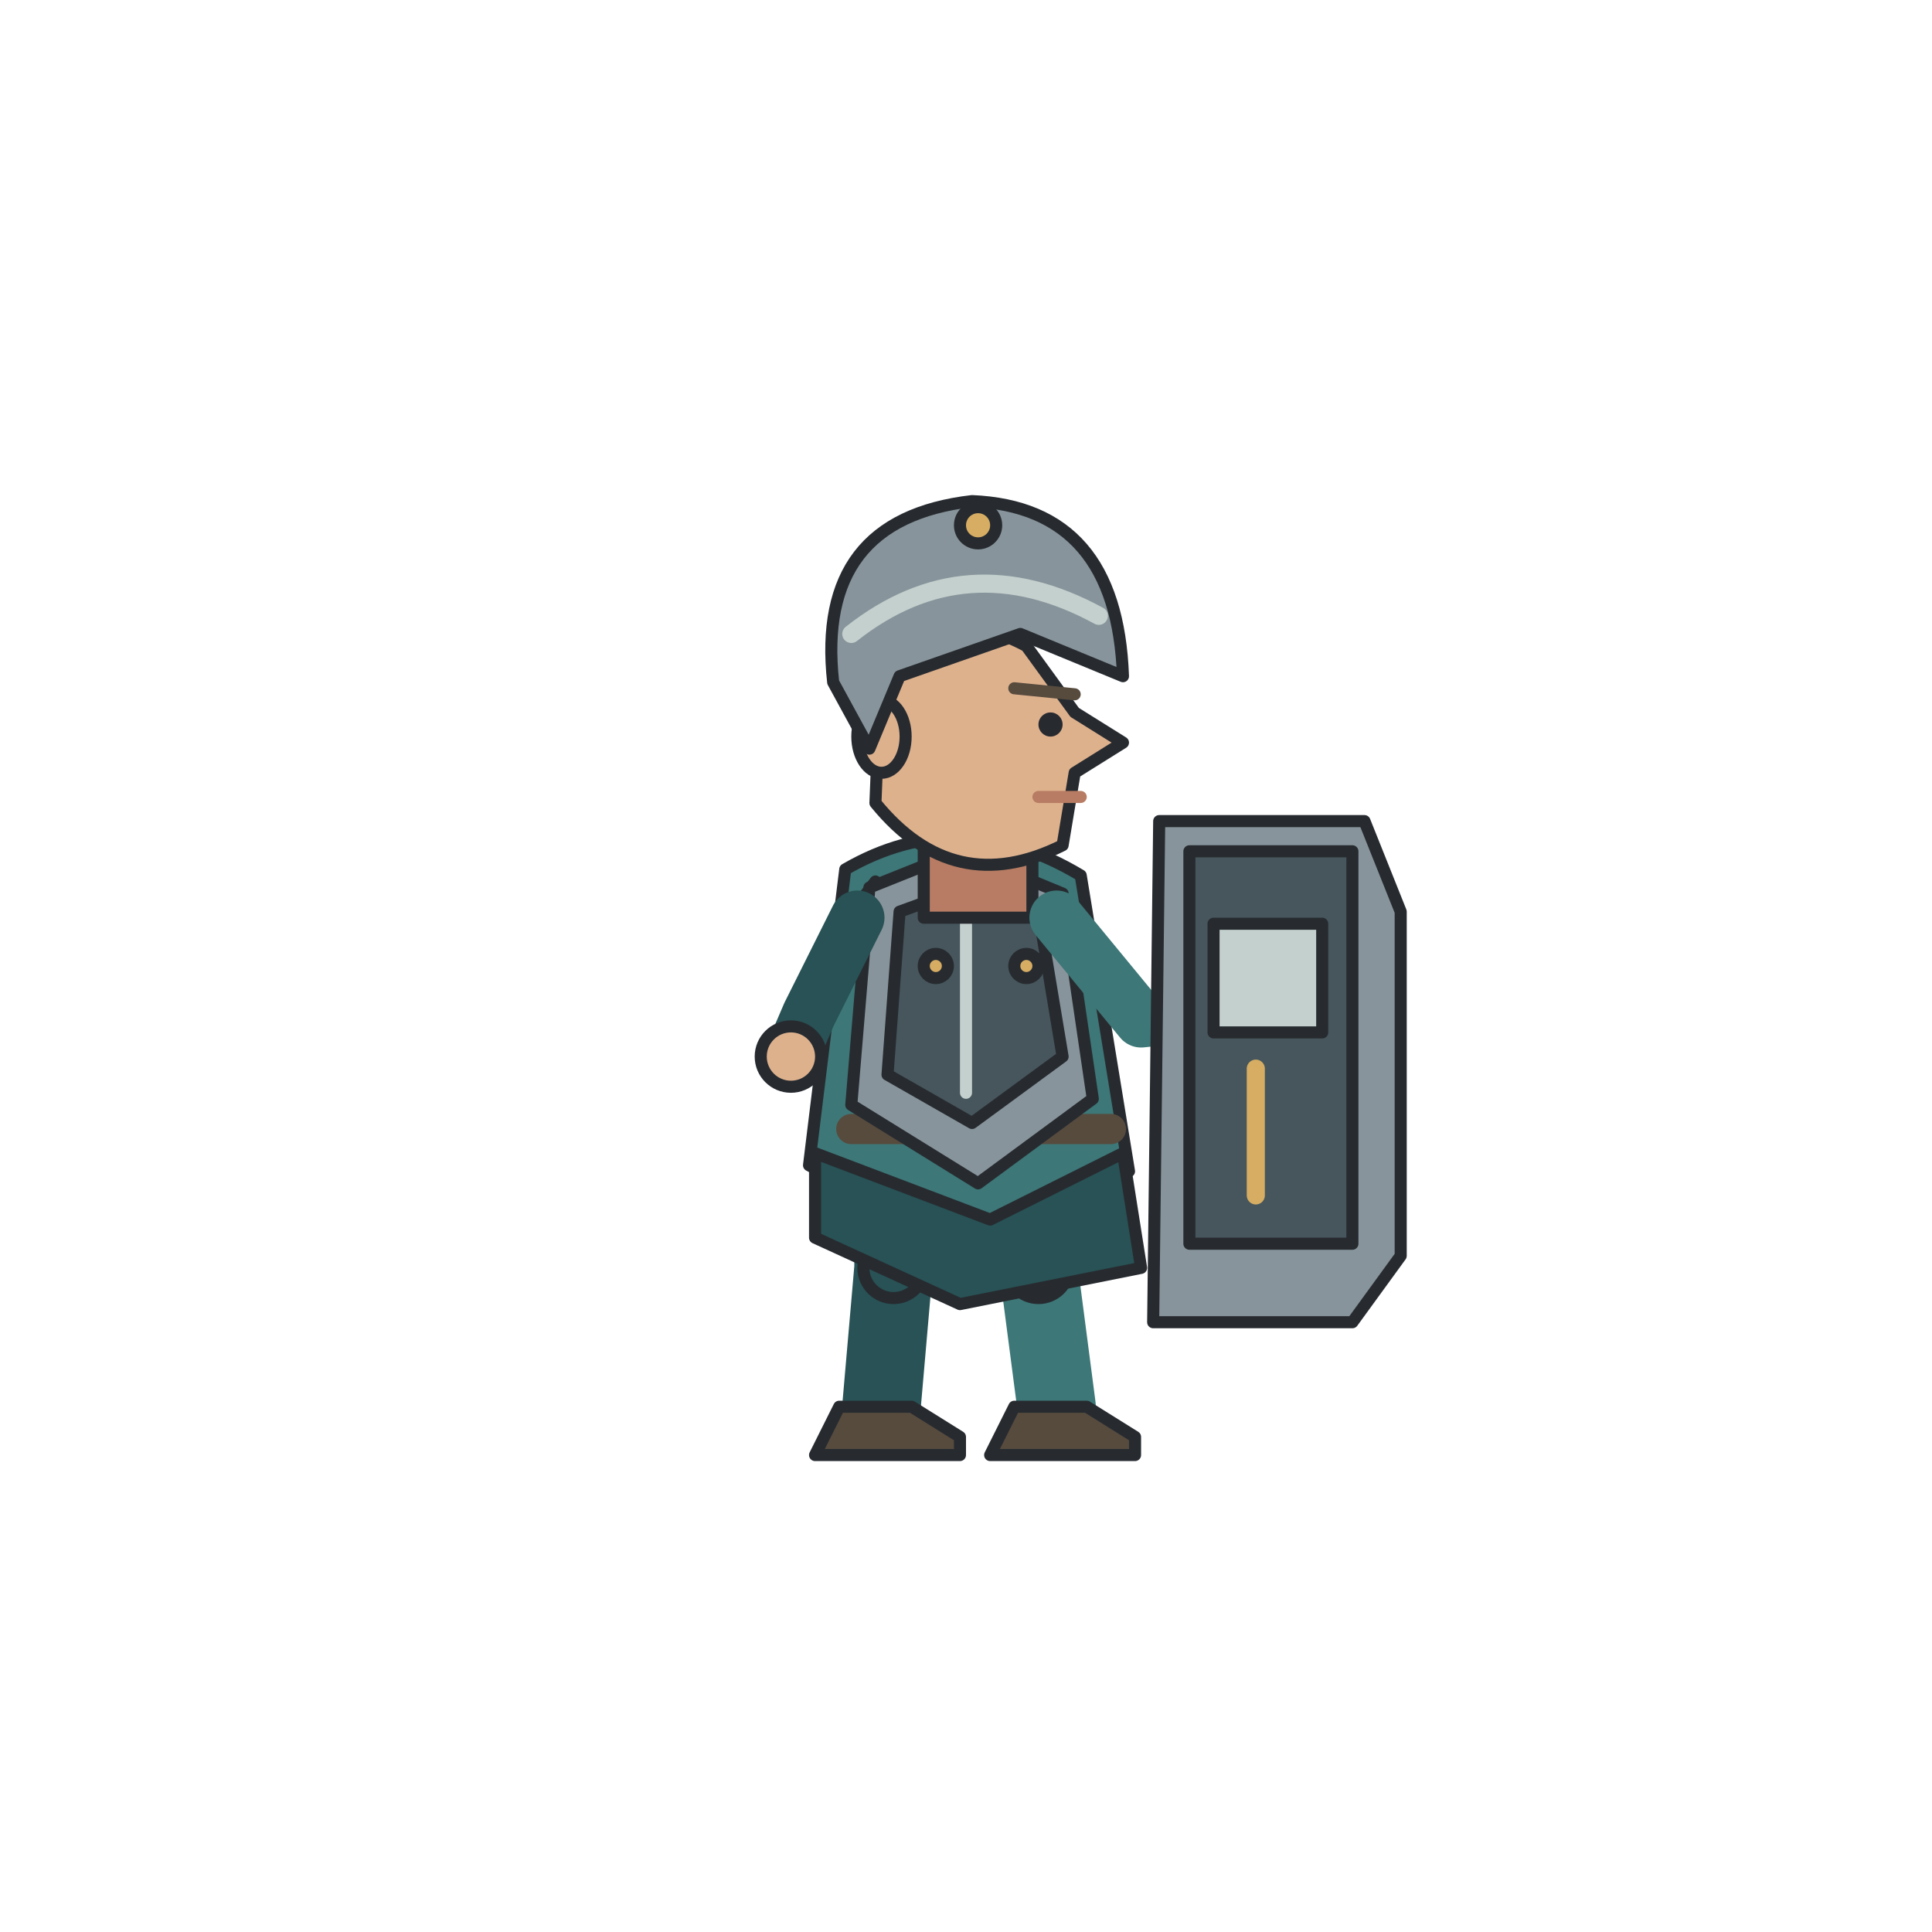
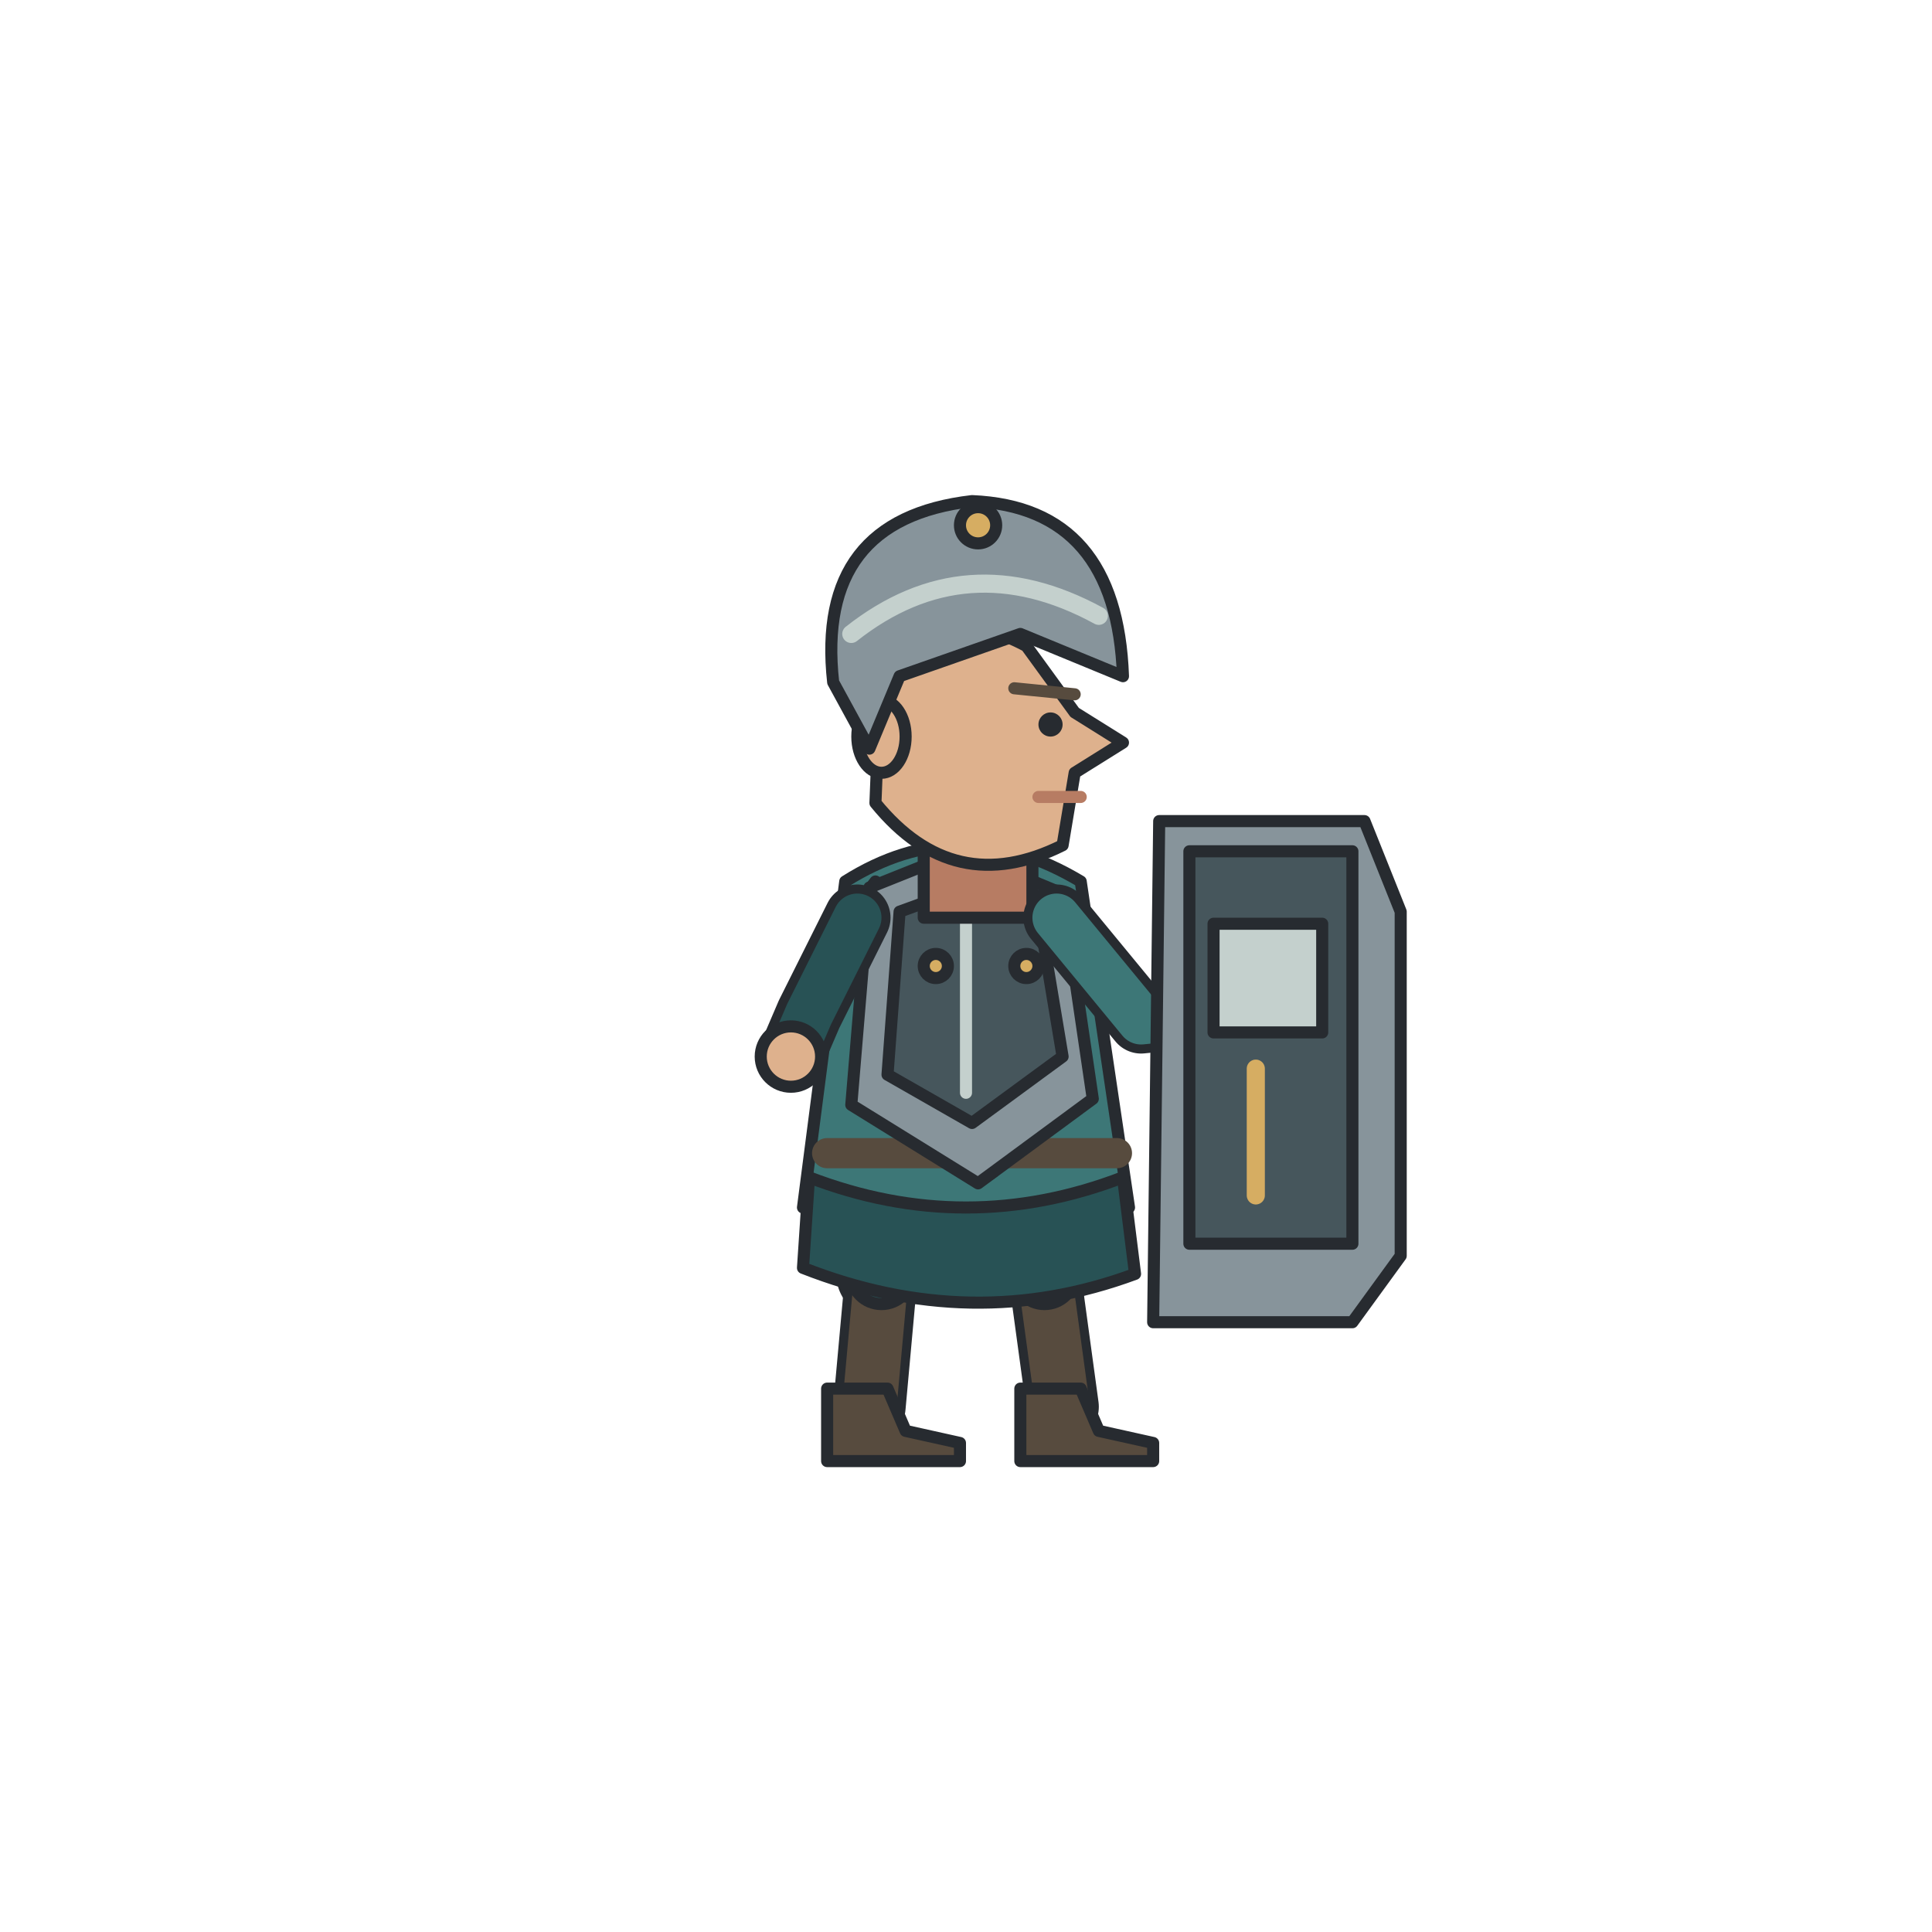
<svg xmlns="http://www.w3.org/2000/svg" width="192" height="192" viewBox="-64 0 320 192">
-   <g transform="scale(1)">
-     <path d="M84 123L84 146 82 169" fill="none" stroke="#285255" stroke-width="13" stroke-linejoin="round" stroke-linecap="round" />
-     <circle cx="84" cy="146" r="5" fill="#285255" stroke="#272b30" stroke-width="2" />
-     <path d="M75 169h12l8 5v3h-24z" fill="#574b3e" stroke="#272b30" stroke-width="2" stroke-linejoin="round" stroke-linecap="round" />
-     <path d="M108 123L108 146 111 169" fill="none" stroke="#3d7777" stroke-width="13" stroke-linejoin="round" stroke-linecap="round" />
-     <circle cx="108" cy="146" r="5" fill="#3d7777" stroke="#272b30" stroke-width="2" />
-     <path d="M104 169h12l8 5v3h-24z" fill="#574b3e" stroke="#272b30" stroke-width="2" stroke-linejoin="round" stroke-linecap="round" />
+   <path d="M87 124L82 147" fill="none" stroke="#272b30" stroke-width="15" stroke-linejoin="round" stroke-linecap="round" />
+   <path d="M87 124L82 147" fill="none" stroke="#285255" stroke-width="12" stroke-linejoin="round" stroke-linecap="round" />
+   <path d="M82 147L80 169" fill="none" stroke="#272b30" stroke-width="12" stroke-linejoin="round" stroke-linecap="round" />
+   <path d="M82 147L80 169" fill="none" stroke="#574b3e" stroke-width="9" stroke-linejoin="round" stroke-linecap="round" />
+   <circle cx="82" cy="147" r="5" fill="#285255" stroke="#272b30" stroke-width="2" />
+   <g transform="translate(80 176) rotate(0 0 0)">
+     <path d="M-7-10h10l3 7 9 2v3H-7z" fill="#574b3e" stroke="#272b30" stroke-width="2" stroke-linejoin="round" stroke-linecap="round" />
+   </g>
+   <path d="M104 124L109 147" fill="none" stroke="#272b30" stroke-width="15" stroke-linejoin="round" stroke-linecap="round" />
+   <path d="M104 124L109 147" fill="none" stroke="#3d7777" stroke-width="12" stroke-linejoin="round" stroke-linecap="round" />
+   <path d="M109 147L112 169" fill="none" stroke="#272b30" stroke-width="12" stroke-linejoin="round" stroke-linecap="round" />
+   <path d="M109 147L112 169" fill="none" stroke="#574b3e" stroke-width="9" stroke-linejoin="round" stroke-linecap="round" />
+   <circle cx="109" cy="147" r="5" fill="#3d7777" stroke="#272b30" stroke-width="2" />
+   <g transform="translate(112 176) rotate(0 0 0)">
+     <path d="M-7-10h10l3 7 9 2v3H-7z" fill="#574b3e" stroke="#272b30" stroke-width="2" stroke-linejoin="round" stroke-linecap="round" />
  </g>
  <g transform="translate(0 0)">
-     <path d="M76 80q19-11 39 1l8 49-23 15-30-16z" fill="#3d7777" stroke="#272b30" stroke-width="2" stroke-linejoin="round" stroke-linecap="round" />
-     <path d="M71 127l29 11 22-11 3 19-30 6-24-11z" fill="#285255" stroke="#272b30" stroke-width="2" stroke-linejoin="round" stroke-linecap="round" />
+     <path d="M76 82q19-12 39 0l8 54q-22 11-54 0z" fill="#3d7777" stroke="#272b30" stroke-width="2" stroke-linejoin="round" stroke-linecap="round" />
+     <path d="M70 131q26 10 52 0l2 16q-27 10-55-1z" fill="#285255" stroke="#272b30" stroke-width="2" stroke-linejoin="round" stroke-linecap="round" />
    <path d="M81 82l14 10 14-9 6 8-19 14-21-15z" fill="#285255" stroke="#272b30" stroke-width="2" stroke-linejoin="round" stroke-linecap="round" />
-     <path d="M77 123h43" fill="none" stroke="#574b3e" stroke-width="5" stroke-linejoin="round" stroke-linecap="round" />
-     <circle cx="98" cy="123" r="4" fill="#d6ad62" stroke="#272b30" stroke-width="2" />
+     <path d="M73 127h48" fill="none" stroke="#574b3e" stroke-width="5" stroke-linejoin="round" stroke-linecap="round" />
+     <circle cx="98" cy="127" r="4" fill="#d6ad62" stroke="#272b30" stroke-width="2" />
    <path d="M80 83l15-6 17 7 5 34-19 14-21-13z" fill="#87949b" stroke="#272b30" stroke-width="2" stroke-linejoin="round" stroke-linecap="round" />
    <path d="M85 87l11-4 12 4 4 24-15 11-14-8z" fill="#46565c" stroke="#272b30" stroke-width="2" stroke-linejoin="round" stroke-linecap="round" />
    <path d="M96 84v33" fill="none" stroke="#c4d0cd" stroke-width="2" stroke-linejoin="round" stroke-linecap="round" />
    <circle cx="91" cy="96" r="2" fill="#d6ad62" stroke="#272b30" stroke-width="2" />
    <circle cx="106" cy="96" r="2" fill="#d6ad62" stroke="#272b30" stroke-width="2" />
  </g>
  <g transform="translate(0 0)">
    <path d="M89 72h18v16H89z" fill="#b77c63" stroke="#272b30" stroke-width="2" stroke-linejoin="round" stroke-linecap="round" />
    <path d="M82 44q11-8 24-1l8 11 8 5-8 5-2 12q-18 9-31-7z" fill="#deb18d" stroke="#272b30" stroke-width="2" stroke-linejoin="round" stroke-linecap="round" />
    <ellipse cx="82" cy="58" rx="4" ry="6" fill="#deb18d" stroke="#272b30" stroke-width="2" />
    <path d="M104 50l10 1" fill="none" stroke="#574b3e" stroke-width="2" stroke-linejoin="round" stroke-linecap="round" />
    <ellipse cx="110" cy="56" rx="2" ry="2" fill="#272b30" stroke="none" stroke-width="2" />
    <path d="M108 68h7" fill="none" stroke="#b77c63" stroke-width="2" stroke-linejoin="round" stroke-linecap="round" />
    <path d="M74 49q-3-27 23-30 24 1 25 29l-17-7-20 7-5 12z" fill="#87949b" stroke="#272b30" stroke-width="2" stroke-linejoin="round" stroke-linecap="round" />
    <path d="M77 41q19-15 41-3" fill="none" stroke="#c4d0cd" stroke-width="3" stroke-linejoin="round" stroke-linecap="round" />
    <circle cx="98" cy="23" r="3" fill="#d6ad62" stroke="#272b30" stroke-width="2" />
  </g>
-   <path d="M78 88L70 104 67 111" fill="none" stroke="#285255" stroke-width="9" stroke-linejoin="round" stroke-linecap="round" />
-   <path d="M111 88L125 105 145 103" fill="none" stroke="#3d7777" stroke-width="9" stroke-linejoin="round" stroke-linecap="round" />
+   <path d="M78 88L70 104 67 111" fill="none" stroke="#272b30" stroke-width="11" stroke-linejoin="round" stroke-linecap="round" />
+   <path d="M78 88L70 104 67 111" fill="none" stroke="#285255" stroke-width="8" stroke-linejoin="round" stroke-linecap="round" />
+   <path d="M111 88L125 105 145 103" fill="none" stroke="#272b30" stroke-width="11" stroke-linejoin="round" stroke-linecap="round" />
+   <path d="M111 88L125 105 145 103" fill="none" stroke="#3d7777" stroke-width="8" stroke-linejoin="round" stroke-linecap="round" />
  <circle cx="67" cy="111" r="5" fill="#deb18d" stroke="#272b30" stroke-width="2" />
  <circle cx="145" cy="103" r="5" fill="#deb18d" stroke="#272b30" stroke-width="2" />
  <path d="M128 72h34l6 15v57l-8 11h-33z" fill="#87949b" stroke="#272b30" stroke-width="2" stroke-linejoin="round" stroke-linecap="round" />
  <path d="M133 77h27v65h-27z" fill="#46565c" stroke="#272b30" stroke-width="2" stroke-linejoin="round" stroke-linecap="round" />
  <path d="M137 89h18v18h-18z" fill="#c4d0cd" stroke="#272b30" stroke-width="2" stroke-linejoin="round" stroke-linecap="round" />
  <path d="M144 113v21" fill="none" stroke="#d6ad62" stroke-width="3" stroke-linejoin="round" stroke-linecap="round" />
</svg>
